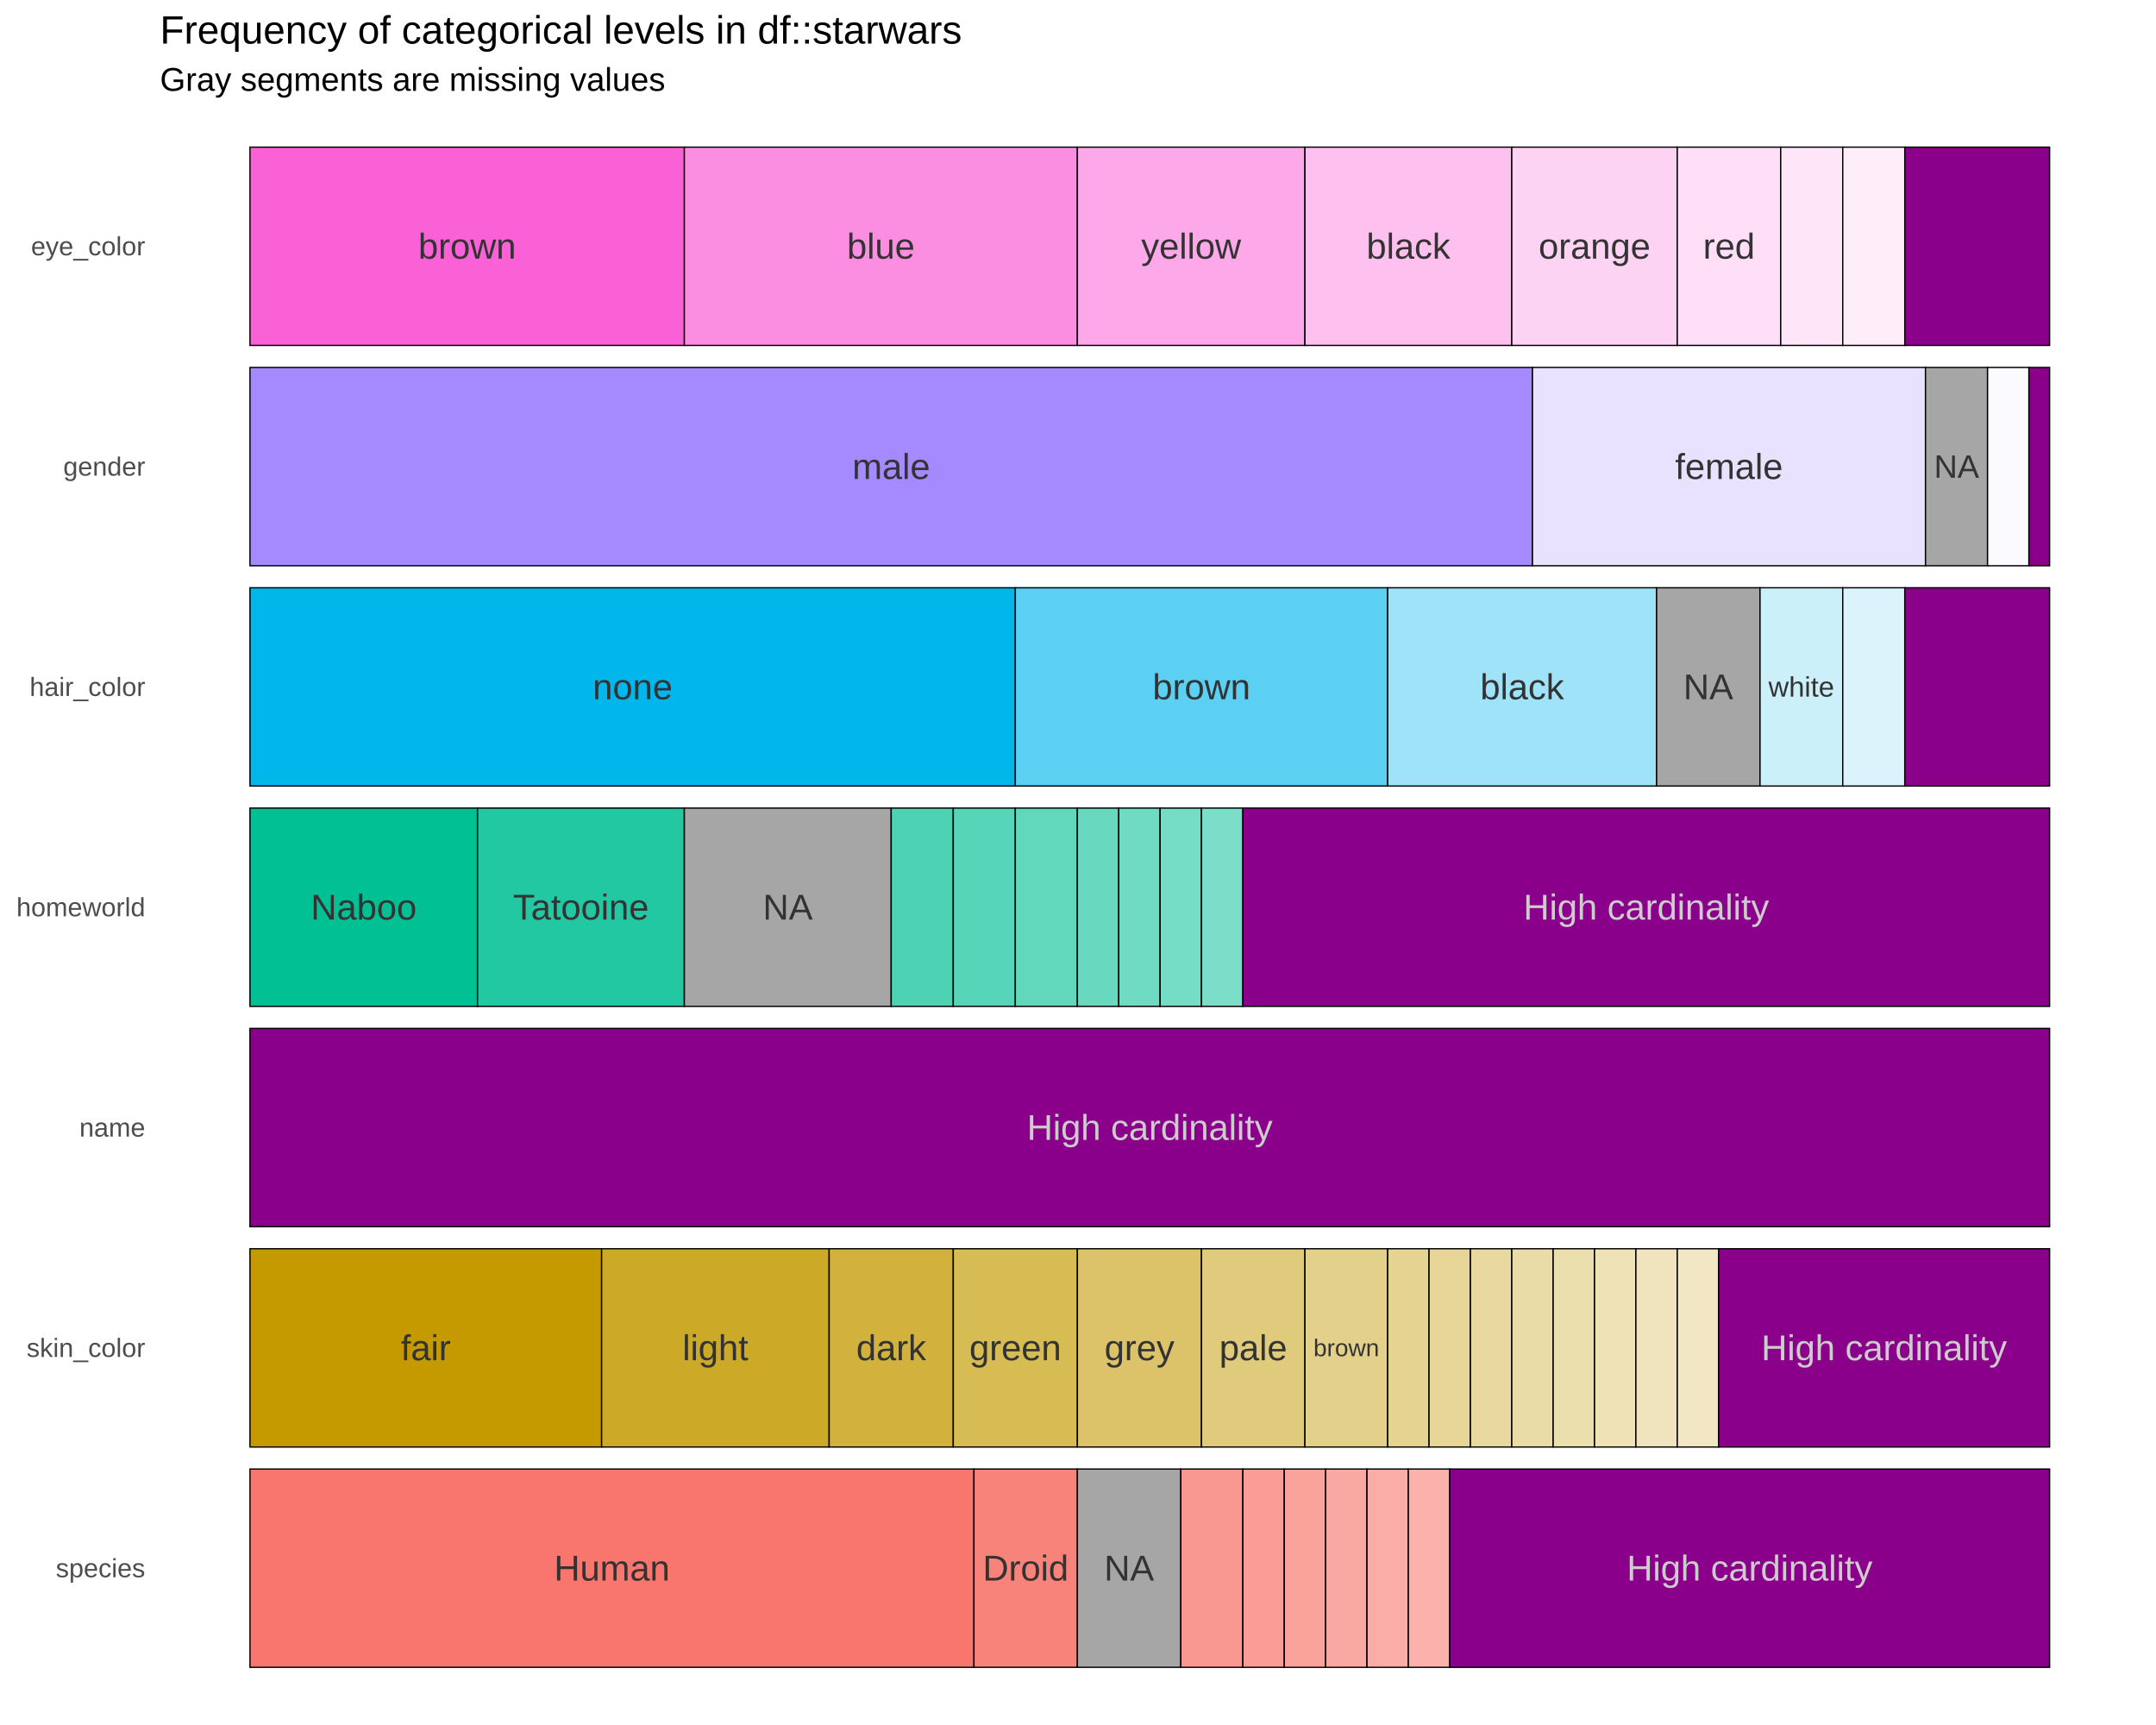
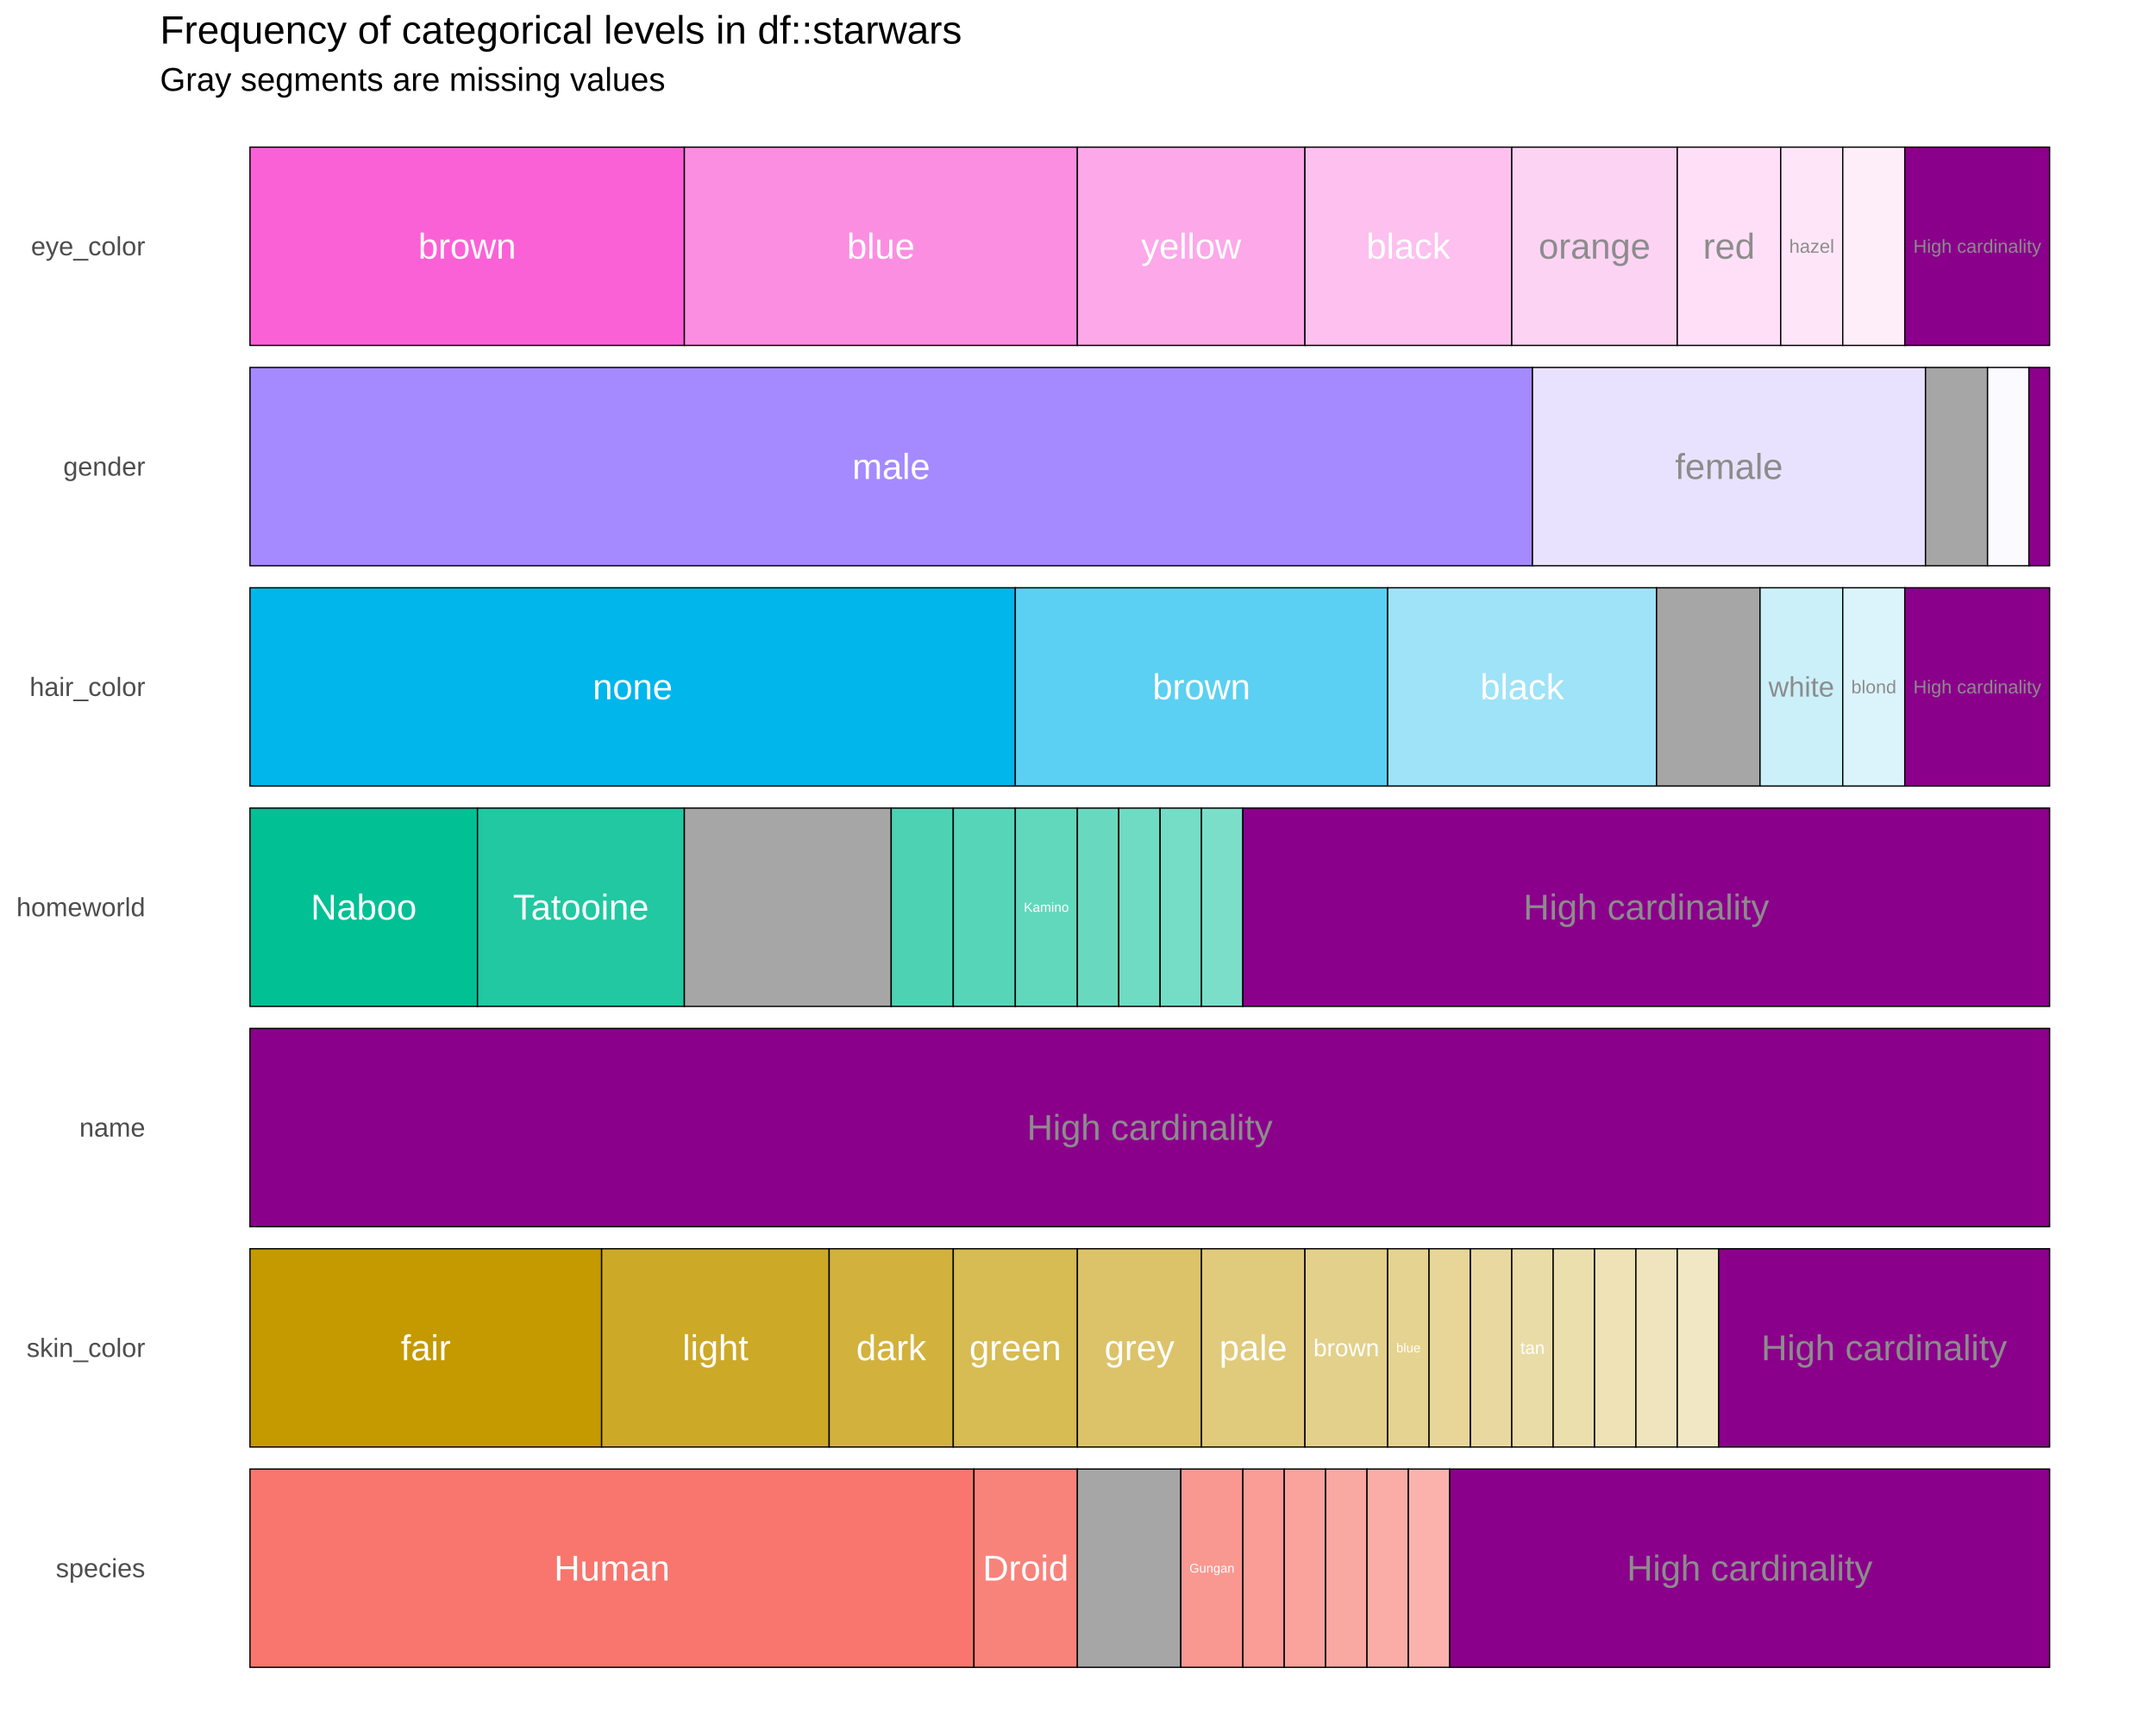
<svg xmlns="http://www.w3.org/2000/svg" viewBox="0 0 720.00 576.00">
  <defs>
    <style type="text/css">
    line, polyline, polygon, path, rect, circle {
      fill: none;
      stroke: #000000;
      stroke-linecap: round;
      stroke-linejoin: round;
      stroke-miterlimit: 10.00;
    }
  </style>
  </defs>
  <rect width="100%" height="100%" style="stroke: none; fill: #FFFFFF;" />
  <rect x="0.00" y="0.00" width="720.00" height="576.00" style="stroke-width: 1.07; stroke: #FFFFFF; fill: #FFFFFF;" />
  <defs>
    <clipPath id="cpNTMuNDN8NzE0LjUyfDU2Ny43OHwzOC4wOQ==">
      <rect x="53.43" y="38.09" width="661.09" height="529.69" />
    </clipPath>
  </defs>
  <polyline points="158.60,567.78 158.60,38.09 " style="stroke-width: 0.53; stroke: #FFFFFF; stroke-linecap: butt;" clip-path="url(#cpNTMuNDN8NzE0LjUyfDU2Ny43OHwzOC4wOQ==)" />
  <polyline points="308.85,567.78 308.85,38.09 " style="stroke-width: 0.53; stroke: #FFFFFF; stroke-linecap: butt;" clip-path="url(#cpNTMuNDN8NzE0LjUyfDU2Ny43OHwzOC4wOQ==)" />
  <polyline points="459.10,567.78 459.10,38.09 " style="stroke-width: 0.53; stroke: #FFFFFF; stroke-linecap: butt;" clip-path="url(#cpNTMuNDN8NzE0LjUyfDU2Ny43OHwzOC4wOQ==)" />
  <polyline points="609.35,567.78 609.35,38.09 " style="stroke-width: 0.53; stroke: #FFFFFF; stroke-linecap: butt;" clip-path="url(#cpNTMuNDN8NzE0LjUyfDU2Ny43OHwzOC4wOQ==)" />
  <rect x="83.48" y="490.53" width="241.78" height="66.21" style="stroke-width: 0.43; stroke-linecap: square; stroke-linejoin: miter; fill: #F8766D;" clip-path="url(#cpNTMuNDN8NzE0LjUyfDU2Ny43OHwzOC4wOQ==)" />
  <rect x="325.26" y="490.53" width="34.54" height="66.21" style="stroke-width: 0.43; stroke-linecap: square; stroke-linejoin: miter; fill: #F8837B;" clip-path="url(#cpNTMuNDN8NzE0LjUyfDU2Ny43OHwzOC4wOQ==)" />
  <rect x="359.80" y="490.53" width="34.54" height="66.21" style="stroke-width: 0.43; stroke-linecap: square; stroke-linejoin: miter; fill: #A6A6A6;" clip-path="url(#cpNTMuNDN8NzE0LjUyfDU2Ny43OHwzOC4wOQ==)" />
  <rect x="394.34" y="490.53" width="20.72" height="66.21" style="stroke-width: 0.43; stroke-linecap: square; stroke-linejoin: miter; fill: #F99891;" clip-path="url(#cpNTMuNDN8NzE0LjUyfDU2Ny43OHwzOC4wOQ==)" />
  <rect x="415.06" y="490.53" width="13.82" height="66.21" style="stroke-width: 0.43; stroke-linecap: square; stroke-linejoin: miter; fill: #FA9D97;" clip-path="url(#cpNTMuNDN8NzE0LjUyfDU2Ny43OHwzOC4wOQ==)" />
  <rect x="428.88" y="490.53" width="13.82" height="66.21" style="stroke-width: 0.43; stroke-linecap: square; stroke-linejoin: miter; fill: #FAA29C;" clip-path="url(#cpNTMuNDN8NzE0LjUyfDU2Ny43OHwzOC4wOQ==)" />
  <rect x="442.69" y="490.53" width="13.82" height="66.21" style="stroke-width: 0.43; stroke-linecap: square; stroke-linejoin: miter; fill: #FAA8A2;" clip-path="url(#cpNTMuNDN8NzE0LjUyfDU2Ny43OHwzOC4wOQ==)" />
  <rect x="456.51" y="490.53" width="13.82" height="66.21" style="stroke-width: 0.43; stroke-linecap: square; stroke-linejoin: miter; fill: #FAADA7;" clip-path="url(#cpNTMuNDN8NzE0LjUyfDU2Ny43OHwzOC4wOQ==)" />
  <rect x="470.32" y="490.53" width="13.82" height="66.21" style="stroke-width: 0.43; stroke-linecap: square; stroke-linejoin: miter; fill: #FBB2AD;" clip-path="url(#cpNTMuNDN8NzE0LjUyfDU2Ny43OHwzOC4wOQ==)" />
  <rect x="484.14" y="490.53" width="200.33" height="66.21" style="stroke-width: 0.43; stroke-linecap: square; stroke-linejoin: miter; fill: #8B008B;" clip-path="url(#cpNTMuNDN8NzE0LjUyfDU2Ny43OHwzOC4wOQ==)" />
  <rect x="83.48" y="416.97" width="117.44" height="66.21" style="stroke-width: 0.43; stroke-linecap: square; stroke-linejoin: miter; fill: #C49A00;" clip-path="url(#cpNTMuNDN8NzE0LjUyfDU2Ny43OHwzOC4wOQ==)" />
  <rect x="200.91" y="416.97" width="75.99" height="66.21" style="stroke-width: 0.43; stroke-linecap: square; stroke-linejoin: miter; fill: #CDA928;" clip-path="url(#cpNTMuNDN8NzE0LjUyfDU2Ny43OHwzOC4wOQ==)" />
  <rect x="276.90" y="416.97" width="41.45" height="66.21" style="stroke-width: 0.43; stroke-linecap: square; stroke-linejoin: miter; fill: #D2B23D;" clip-path="url(#cpNTMuNDN8NzE0LjUyfDU2Ny43OHwzOC4wOQ==)" />
  <rect x="318.35" y="416.97" width="41.45" height="66.21" style="stroke-width: 0.43; stroke-linecap: square; stroke-linejoin: miter; fill: #D7BB53;" clip-path="url(#cpNTMuNDN8NzE0LjUyfDU2Ny43OHwzOC4wOQ==)" />
  <rect x="359.80" y="416.97" width="41.45" height="66.21" style="stroke-width: 0.43; stroke-linecap: square; stroke-linejoin: miter; fill: #DCC369;" clip-path="url(#cpNTMuNDN8NzE0LjUyfDU2Ny43OHwzOC4wOQ==)" />
  <rect x="401.24" y="416.97" width="34.54" height="66.21" style="stroke-width: 0.43; stroke-linecap: square; stroke-linejoin: miter; fill: #E0CA7B;" clip-path="url(#cpNTMuNDN8NzE0LjUyfDU2Ny43OHwzOC4wOQ==)" />
  <rect x="435.78" y="416.97" width="27.63" height="66.21" style="stroke-width: 0.43; stroke-linecap: square; stroke-linejoin: miter; fill: #E3D08A;" clip-path="url(#cpNTMuNDN8NzE0LjUyfDU2Ny43OHwzOC4wOQ==)" />
  <rect x="463.42" y="416.97" width="13.82" height="66.21" style="stroke-width: 0.43; stroke-linecap: square; stroke-linejoin: miter; fill: #E5D391;" clip-path="url(#cpNTMuNDN8NzE0LjUyfDU2Ny43OHwzOC4wOQ==)" />
  <rect x="477.23" y="416.97" width="13.82" height="66.21" style="stroke-width: 0.43; stroke-linecap: square; stroke-linejoin: miter; fill: #E7D698;" clip-path="url(#cpNTMuNDN8NzE0LjUyfDU2Ny43OHwzOC4wOQ==)" />
  <rect x="491.05" y="416.97" width="13.82" height="66.21" style="stroke-width: 0.43; stroke-linecap: square; stroke-linejoin: miter; fill: #E9D9A0;" clip-path="url(#cpNTMuNDN8NzE0LjUyfDU2Ny43OHwzOC4wOQ==)" />
  <rect x="504.86" y="416.97" width="13.82" height="66.21" style="stroke-width: 0.43; stroke-linecap: square; stroke-linejoin: miter; fill: #EADCA7;" clip-path="url(#cpNTMuNDN8NzE0LjUyfDU2Ny43OHwzOC4wOQ==)" />
  <rect x="518.68" y="416.97" width="13.82" height="66.21" style="stroke-width: 0.43; stroke-linecap: square; stroke-linejoin: miter; fill: #ECDFAE;" clip-path="url(#cpNTMuNDN8NzE0LjUyfDU2Ny43OHwzOC4wOQ==)" />
  <rect x="532.50" y="416.97" width="13.82" height="66.21" style="stroke-width: 0.43; stroke-linecap: square; stroke-linejoin: miter; fill: #EEE2B6;" clip-path="url(#cpNTMuNDN8NzE0LjUyfDU2Ny43OHwzOC4wOQ==)" />
  <rect x="546.31" y="416.97" width="13.82" height="66.21" style="stroke-width: 0.43; stroke-linecap: square; stroke-linejoin: miter; fill: #EFE4BD;" clip-path="url(#cpNTMuNDN8NzE0LjUyfDU2Ny43OHwzOC4wOQ==)" />
  <rect x="560.13" y="416.97" width="13.82" height="66.21" style="stroke-width: 0.43; stroke-linecap: square; stroke-linejoin: miter; fill: #F1E7C4;" clip-path="url(#cpNTMuNDN8NzE0LjUyfDU2Ny43OHwzOC4wOQ==)" />
  <rect x="573.94" y="416.97" width="110.53" height="66.21" style="stroke-width: 0.43; stroke-linecap: square; stroke-linejoin: miter; fill: #8B008B;" clip-path="url(#cpNTMuNDN8NzE0LjUyfDU2Ny43OHwzOC4wOQ==)" />
  <rect x="83.48" y="343.40" width="600.99" height="66.21" style="stroke-width: 0.43; stroke-linecap: square; stroke-linejoin: miter; fill: #8B008B;" clip-path="url(#cpNTMuNDN8NzE0LjUyfDU2Ny43OHwzOC4wOQ==)" />
  <rect x="83.48" y="269.83" width="75.99" height="66.21" style="stroke-width: 0.43; stroke-linecap: square; stroke-linejoin: miter; fill: #00C094;" clip-path="url(#cpNTMuNDN8NzE0LjUyfDU2Ny43OHwzOC4wOQ==)" />
  <rect x="159.46" y="269.83" width="69.08" height="66.21" style="stroke-width: 0.43; stroke-linecap: square; stroke-linejoin: miter; fill: #21C8A2;" clip-path="url(#cpNTMuNDN8NzE0LjUyfDU2Ny43OHwzOC4wOQ==)" />
  <rect x="228.54" y="269.83" width="69.08" height="66.21" style="stroke-width: 0.43; stroke-linecap: square; stroke-linejoin: miter; fill: #A6A6A6;" clip-path="url(#cpNTMuNDN8NzE0LjUyfDU2Ny43OHwzOC4wOQ==)" />
  <rect x="297.62" y="269.83" width="20.72" height="66.21" style="stroke-width: 0.43; stroke-linecap: square; stroke-linejoin: miter; fill: #4DD3B4;" clip-path="url(#cpNTMuNDN8NzE0LjUyfDU2Ny43OHwzOC4wOQ==)" />
  <rect x="318.35" y="269.83" width="20.72" height="66.21" style="stroke-width: 0.43; stroke-linecap: square; stroke-linejoin: miter; fill: #57D5B8;" clip-path="url(#cpNTMuNDN8NzE0LjUyfDU2Ny43OHwzOC4wOQ==)" />
  <rect x="339.07" y="269.83" width="20.72" height="66.21" style="stroke-width: 0.43; stroke-linecap: square; stroke-linejoin: miter; fill: #61D8BC;" clip-path="url(#cpNTMuNDN8NzE0LjUyfDU2Ny43OHwzOC4wOQ==)" />
  <rect x="359.80" y="269.83" width="13.82" height="66.21" style="stroke-width: 0.43; stroke-linecap: square; stroke-linejoin: miter; fill: #68D9BF;" clip-path="url(#cpNTMuNDN8NzE0LjUyfDU2Ny43OHwzOC4wOQ==)" />
  <rect x="373.61" y="269.83" width="13.82" height="66.21" style="stroke-width: 0.43; stroke-linecap: square; stroke-linejoin: miter; fill: #6EDBC2;" clip-path="url(#cpNTMuNDN8NzE0LjUyfDU2Ny43OHwzOC4wOQ==)" />
  <rect x="387.43" y="269.83" width="13.82" height="66.21" style="stroke-width: 0.43; stroke-linecap: square; stroke-linejoin: miter; fill: #75DCC5;" clip-path="url(#cpNTMuNDN8NzE0LjUyfDU2Ny43OHwzOC4wOQ==)" />
  <rect x="401.24" y="269.83" width="13.82" height="66.21" style="stroke-width: 0.43; stroke-linecap: square; stroke-linejoin: miter; fill: #7BDEC8;" clip-path="url(#cpNTMuNDN8NzE0LjUyfDU2Ny43OHwzOC4wOQ==)" />
  <rect x="415.06" y="269.83" width="269.41" height="66.21" style="stroke-width: 0.43; stroke-linecap: square; stroke-linejoin: miter; fill: #8B008B;" clip-path="url(#cpNTMuNDN8NzE0LjUyfDU2Ny43OHwzOC4wOQ==)" />
  <rect x="83.48" y="196.26" width="255.60" height="66.21" style="stroke-width: 0.43; stroke-linecap: square; stroke-linejoin: miter; fill: #00B6EB;" clip-path="url(#cpNTMuNDN8NzE0LjUyfDU2Ny43OHwzOC4wOQ==)" />
  <rect x="339.07" y="196.26" width="124.34" height="66.21" style="stroke-width: 0.43; stroke-linecap: square; stroke-linejoin: miter; fill: #5BD0F2;" clip-path="url(#cpNTMuNDN8NzE0LjUyfDU2Ny43OHwzOC4wOQ==)" />
  <rect x="463.42" y="196.26" width="89.80" height="66.21" style="stroke-width: 0.43; stroke-linecap: square; stroke-linejoin: miter; fill: #9EE3F7;" clip-path="url(#cpNTMuNDN8NzE0LjUyfDU2Ny43OHwzOC4wOQ==)" />
  <rect x="553.22" y="196.26" width="34.54" height="66.21" style="stroke-width: 0.43; stroke-linecap: square; stroke-linejoin: miter; fill: #A6A6A6;" clip-path="url(#cpNTMuNDN8NzE0LjUyfDU2Ny43OHwzOC4wOQ==)" />
  <rect x="587.76" y="196.26" width="27.63" height="66.21" style="stroke-width: 0.43; stroke-linecap: square; stroke-linejoin: miter; fill: #CBF0FA;" clip-path="url(#cpNTMuNDN8NzE0LjUyfDU2Ny43OHwzOC4wOQ==)" />
  <rect x="615.39" y="196.26" width="20.72" height="66.21" style="stroke-width: 0.43; stroke-linecap: square; stroke-linejoin: miter; fill: #DBF4FC;" clip-path="url(#cpNTMuNDN8NzE0LjUyfDU2Ny43OHwzOC4wOQ==)" />
  <rect x="636.11" y="196.26" width="48.36" height="66.21" style="stroke-width: 0.43; stroke-linecap: square; stroke-linejoin: miter; fill: #8B008B;" clip-path="url(#cpNTMuNDN8NzE0LjUyfDU2Ny43OHwzOC4wOQ==)" />
  <rect x="83.48" y="122.70" width="428.29" height="66.21" style="stroke-width: 0.43; stroke-linecap: square; stroke-linejoin: miter; fill: #A58AFF;" clip-path="url(#cpNTMuNDN8NzE0LjUyfDU2Ny43OHwzOC4wOQ==)" />
  <rect x="511.77" y="122.70" width="131.25" height="66.21" style="stroke-width: 0.43; stroke-linecap: square; stroke-linejoin: miter; fill: #E9E2FF;" clip-path="url(#cpNTMuNDN8NzE0LjUyfDU2Ny43OHwzOC4wOQ==)" />
  <rect x="643.02" y="122.70" width="20.72" height="66.21" style="stroke-width: 0.43; stroke-linecap: square; stroke-linejoin: miter; fill: #A6A6A6;" clip-path="url(#cpNTMuNDN8NzE0LjUyfDU2Ny43OHwzOC4wOQ==)" />
  <rect x="663.75" y="122.70" width="13.82" height="66.21" style="stroke-width: 0.43; stroke-linecap: square; stroke-linejoin: miter; fill: #FBFAFF;" clip-path="url(#cpNTMuNDN8NzE0LjUyfDU2Ny43OHwzOC4wOQ==)" />
  <rect x="677.56" y="122.70" width="6.91" height="66.21" style="stroke-width: 0.43; stroke-linecap: square; stroke-linejoin: miter; fill: #8B008B;" clip-path="url(#cpNTMuNDN8NzE0LjUyfDU2Ny43OHwzOC4wOQ==)" />
  <rect x="83.48" y="49.13" width="145.07" height="66.21" style="stroke-width: 0.43; stroke-linecap: square; stroke-linejoin: miter; fill: #FB61D7;" clip-path="url(#cpNTMuNDN8NzE0LjUyfDU2Ny43OHwzOC4wOQ==)" />
  <rect x="228.54" y="49.13" width="131.25" height="66.21" style="stroke-width: 0.43; stroke-linecap: square; stroke-linejoin: miter; fill: #FC8EE2;" clip-path="url(#cpNTMuNDN8NzE0LjUyfDU2Ny43OHwzOC4wOQ==)" />
  <rect x="359.80" y="49.13" width="75.99" height="66.21" style="stroke-width: 0.43; stroke-linecap: square; stroke-linejoin: miter; fill: #FCA8E9;" clip-path="url(#cpNTMuNDN8NzE0LjUyfDU2Ny43OHwzOC4wOQ==)" />
  <rect x="435.78" y="49.13" width="69.08" height="66.21" style="stroke-width: 0.43; stroke-linecap: square; stroke-linejoin: miter; fill: #FDC0EF;" clip-path="url(#cpNTMuNDN8NzE0LjUyfDU2Ny43OHwzOC4wOQ==)" />
  <rect x="504.86" y="49.13" width="55.26" height="66.21" style="stroke-width: 0.43; stroke-linecap: square; stroke-linejoin: miter; fill: #FDD3F4;" clip-path="url(#cpNTMuNDN8NzE0LjUyfDU2Ny43OHwzOC4wOQ==)" />
  <rect x="560.13" y="49.13" width="34.54" height="66.21" style="stroke-width: 0.43; stroke-linecap: square; stroke-linejoin: miter; fill: #FEDFF7;" clip-path="url(#cpNTMuNDN8NzE0LjUyfDU2Ny43OHwzOC4wOQ==)" />
  <rect x="594.67" y="49.13" width="20.72" height="66.21" style="stroke-width: 0.43; stroke-linecap: square; stroke-linejoin: miter; fill: #FEE6F8;" clip-path="url(#cpNTMuNDN8NzE0LjUyfDU2Ny43OHwzOC4wOQ==)" />
  <rect x="615.39" y="49.13" width="20.72" height="66.21" style="stroke-width: 0.43; stroke-linecap: square; stroke-linejoin: miter; fill: #FEEEFA;" clip-path="url(#cpNTMuNDN8NzE0LjUyfDU2Ny43OHwzOC4wOQ==)" />
  <rect x="636.11" y="49.13" width="48.36" height="66.21" style="stroke-width: 0.43; stroke-linecap: square; stroke-linejoin: miter; fill: #8B008B;" clip-path="url(#cpNTMuNDN8NzE0LjUyfDU2Ny43OHwzOC4wOQ==)" />
  <g clip-path="url(#cpNTMuNDN8NzE0LjUyfDU2Ny43OHwzOC4wOQ==)">
-     <text x="185.02" y="527.77" style="font-size: 12.00px; fill: #333333; font-family: Liberation Sans;" textLength="38.69px" lengthAdjust="spacingAndGlyphs">Human</text>
-   </g>
-   <g clip-path="url(#cpNTMuNDN8NzE0LjUyfDU2Ny43OHwzOC4wOQ==)">
-     <text x="328.18" y="527.77" style="font-size: 12.00px; fill: #333333; font-family: Liberation Sans;" textLength="28.69px" lengthAdjust="spacingAndGlyphs">Droid</text>
-   </g>
-   <g clip-path="url(#cpNTMuNDN8NzE0LjUyfDU2Ny43OHwzOC4wOQ==)">
-     <text x="368.73" y="527.77" style="font-size: 12.00px; fill: #333333; font-family: Liberation Sans;" textLength="16.67px" lengthAdjust="spacingAndGlyphs">NA</text>
-   </g>
-   <g clip-path="url(#cpNTMuNDN8NzE0LjUyfDU2Ny43OHwzOC4wOQ==)">
-     <text x="543.28" y="527.77" style="font-size: 12.00px; fill: #CCCCCC; font-family: Liberation Sans;" textLength="82.05px" lengthAdjust="spacingAndGlyphs">High cardinality</text>
-   </g>
-   <g clip-path="url(#cpNTMuNDN8NzE0LjUyfDU2Ny43OHwzOC4wOQ==)">
-     <text x="133.86" y="454.20" style="font-size: 12.00px; fill: #333333; font-family: Liberation Sans;" textLength="16.67px" lengthAdjust="spacingAndGlyphs">fair</text>
-   </g>
-   <g clip-path="url(#cpNTMuNDN8NzE0LjUyfDU2Ny43OHwzOC4wOQ==)">
-     <text x="227.90" y="454.20" style="font-size: 12.00px; fill: #333333; font-family: Liberation Sans;" textLength="22.02px" lengthAdjust="spacingAndGlyphs">light</text>
-   </g>
-   <g clip-path="url(#cpNTMuNDN8NzE0LjUyfDU2Ny43OHwzOC4wOQ==)">
-     <text x="285.95" y="454.20" style="font-size: 12.00px; fill: #333333; font-family: Liberation Sans;" textLength="23.34px" lengthAdjust="spacingAndGlyphs">dark</text>
-   </g>
-   <g clip-path="url(#cpNTMuNDN8NzE0LjUyfDU2Ny43OHwzOC4wOQ==)">
-     <text x="323.73" y="454.20" style="font-size: 12.00px; fill: #333333; font-family: Liberation Sans;" textLength="30.69px" lengthAdjust="spacingAndGlyphs">green</text>
-   </g>
-   <g clip-path="url(#cpNTMuNDN8NzE0LjUyfDU2Ny43OHwzOC4wOQ==)">
-     <text x="368.85" y="454.20" style="font-size: 12.00px; fill: #333333; font-family: Liberation Sans;" textLength="23.34px" lengthAdjust="spacingAndGlyphs">grey</text>
-   </g>
-   <g clip-path="url(#cpNTMuNDN8NzE0LjUyfDU2Ny43OHwzOC4wOQ==)">
-     <text x="407.17" y="454.20" style="font-size: 12.00px; fill: #333333; font-family: Liberation Sans;" textLength="22.69px" lengthAdjust="spacingAndGlyphs">pale</text>
-   </g>
-   <g clip-path="url(#cpNTMuNDN8NzE0LjUyfDU2Ny43OHwzOC4wOQ==)">
-     <text x="438.62" y="452.85" style="font-size: 8.07px; fill: #333333; font-family: Liberation Sans;" textLength="21.97px" lengthAdjust="spacingAndGlyphs">brown</text>
-   </g>
-   <g clip-path="url(#cpNTMuNDN8NzE0LjUyfDU2Ny43OHwzOC4wOQ==)">
-     <text x="588.18" y="454.20" style="font-size: 12.00px; fill: #CCCCCC; font-family: Liberation Sans;" textLength="82.05px" lengthAdjust="spacingAndGlyphs">High cardinality</text>
-   </g>
-   <g clip-path="url(#cpNTMuNDN8NzE0LjUyfDU2Ny43OHwzOC4wOQ==)">
-     <text x="342.95" y="380.63" style="font-size: 12.00px; fill: #CCCCCC; font-family: Liberation Sans;" textLength="82.05px" lengthAdjust="spacingAndGlyphs">High cardinality</text>
-   </g>
-   <g clip-path="url(#cpNTMuNDN8NzE0LjUyfDU2Ny43OHwzOC4wOQ==)">
-     <text x="103.79" y="307.06" style="font-size: 12.00px; fill: #333333; font-family: Liberation Sans;" textLength="35.36px" lengthAdjust="spacingAndGlyphs">Naboo</text>
-   </g>
-   <g clip-path="url(#cpNTMuNDN8NzE0LjUyfDU2Ny43OHwzOC4wOQ==)">
-     <text x="171.32" y="307.06" style="font-size: 12.00px; fill: #333333; font-family: Liberation Sans;" textLength="45.36px" lengthAdjust="spacingAndGlyphs">Tatooine</text>
-   </g>
-   <g clip-path="url(#cpNTMuNDN8NzE0LjUyfDU2Ny43OHwzOC4wOQ==)">
-     <text x="254.75" y="307.06" style="font-size: 12.00px; fill: #333333; font-family: Liberation Sans;" textLength="16.67px" lengthAdjust="spacingAndGlyphs">NA</text>
-   </g>
-   <g clip-path="url(#cpNTMuNDN8NzE0LjUyfDU2Ny43OHwzOC4wOQ==)">
-     <text x="508.74" y="307.06" style="font-size: 12.00px; fill: #CCCCCC; font-family: Liberation Sans;" textLength="82.05px" lengthAdjust="spacingAndGlyphs">High cardinality</text>
-   </g>
-   <g clip-path="url(#cpNTMuNDN8NzE0LjUyfDU2Ny43OHwzOC4wOQ==)">
-     <text x="197.93" y="233.50" style="font-size: 12.00px; fill: #333333; font-family: Liberation Sans;" textLength="26.69px" lengthAdjust="spacingAndGlyphs">none</text>
-   </g>
-   <g clip-path="url(#cpNTMuNDN8NzE0LjUyfDU2Ny43OHwzOC4wOQ==)">
-     <text x="384.90" y="233.50" style="font-size: 12.00px; fill: #333333; font-family: Liberation Sans;" textLength="32.69px" lengthAdjust="spacingAndGlyphs">brown</text>
-   </g>
-   <g clip-path="url(#cpNTMuNDN8NzE0LjUyfDU2Ny43OHwzOC4wOQ==)">
-     <text x="494.31" y="233.50" style="font-size: 12.00px; fill: #333333; font-family: Liberation Sans;" textLength="28.02px" lengthAdjust="spacingAndGlyphs">black</text>
-   </g>
-   <g clip-path="url(#cpNTMuNDN8NzE0LjUyfDU2Ny43OHwzOC4wOQ==)">
-     <text x="562.15" y="233.50" style="font-size: 12.00px; fill: #333333; font-family: Liberation Sans;" textLength="16.67px" lengthAdjust="spacingAndGlyphs">NA</text>
-   </g>
-   <g clip-path="url(#cpNTMuNDN8NzE0LjUyfDU2Ny43OHwzOC4wOQ==)">
-     <text x="590.59" y="232.60" style="font-size: 9.41px; fill: #333333; font-family: Liberation Sans;" textLength="21.97px" lengthAdjust="spacingAndGlyphs">white</text>
-   </g>
-   <g clip-path="url(#cpNTMuNDN8NzE0LjUyfDU2Ny43OHwzOC4wOQ==)">
-     <text x="284.62" y="159.93" style="font-size: 12.00px; fill: #333333; font-family: Liberation Sans;" textLength="26.02px" lengthAdjust="spacingAndGlyphs">male</text>
-   </g>
-   <g clip-path="url(#cpNTMuNDN8NzE0LjUyfDU2Ny43OHwzOC4wOQ==)">
-     <text x="559.39" y="159.93" style="font-size: 12.00px; fill: #333333; font-family: Liberation Sans;" textLength="36.02px" lengthAdjust="spacingAndGlyphs">female</text>
-   </g>
-   <g clip-path="url(#cpNTMuNDN8NzE0LjUyfDU2Ny43OHwzOC4wOQ==)">
-     <text x="645.87" y="159.53" style="font-size: 10.84px; fill: #333333; font-family: Liberation Sans;" textLength="15.03px" lengthAdjust="spacingAndGlyphs">NA</text>
-   </g>
-   <g clip-path="url(#cpNTMuNDN8NzE0LjUyfDU2Ny43OHwzOC4wOQ==)">
-     <text x="139.67" y="86.36" style="font-size: 12.00px; fill: #333333; font-family: Liberation Sans;" textLength="32.69px" lengthAdjust="spacingAndGlyphs">brown</text>
-   </g>
-   <g clip-path="url(#cpNTMuNDN8NzE0LjUyfDU2Ny43OHwzOC4wOQ==)">
-     <text x="282.83" y="86.36" style="font-size: 12.00px; fill: #333333; font-family: Liberation Sans;" textLength="22.69px" lengthAdjust="spacingAndGlyphs">blue</text>
-   </g>
-   <g clip-path="url(#cpNTMuNDN8NzE0LjUyfDU2Ny43OHwzOC4wOQ==)">
-     <text x="381.11" y="86.36" style="font-size: 12.00px; fill: #333333; font-family: Liberation Sans;" textLength="33.36px" lengthAdjust="spacingAndGlyphs">yellow</text>
-   </g>
-   <g clip-path="url(#cpNTMuNDN8NzE0LjUyfDU2Ny43OHwzOC4wOQ==)">
-     <text x="456.32" y="86.36" style="font-size: 12.00px; fill: #333333; font-family: Liberation Sans;" textLength="28.02px" lengthAdjust="spacingAndGlyphs">black</text>
-   </g>
-   <g clip-path="url(#cpNTMuNDN8NzE0LjUyfDU2Ny43OHwzOC4wOQ==)">
-     <text x="513.82" y="86.36" style="font-size: 12.00px; fill: #333333; font-family: Liberation Sans;" textLength="37.36px" lengthAdjust="spacingAndGlyphs">orange</text>
-   </g>
-   <g clip-path="url(#cpNTMuNDN8NzE0LjUyfDU2Ny43OHwzOC4wOQ==)">
-     <text x="568.73" y="86.36" style="font-size: 12.00px; fill: #333333; font-family: Liberation Sans;" textLength="17.34px" lengthAdjust="spacingAndGlyphs">red</text>
+     <text x="185.02" y="527.77" style="font-size: 12.00px; fill: #FFFFFF; font-family: Liberation Sans;" textLength="38.69px" lengthAdjust="spacingAndGlyphs">Human</text>
+   </g>
+   <g clip-path="url(#cpNTMuNDN8NzE0LjUyfDU2Ny43OHwzOC4wOQ==)">
+     <text x="328.18" y="527.77" style="font-size: 12.00px; fill: #FFFFFF; font-family: Liberation Sans;" textLength="28.69px" lengthAdjust="spacingAndGlyphs">Droid</text>
+   </g>
+   <g clip-path="url(#cpNTMuNDN8NzE0LjUyfDU2Ny43OHwzOC4wOQ==)">
+     <text x="397.20" y="525.09" style="font-size: 4.23px; fill: #FFFFFF; font-family: Liberation Sans;" textLength="15.00px" lengthAdjust="spacingAndGlyphs">Gungan</text>
+   </g>
+   <g clip-path="url(#cpNTMuNDN8NzE0LjUyfDU2Ny43OHwzOC4wOQ==)">
+     <text x="543.28" y="527.77" style="font-size: 12.00px; fill: #8C8C8C; font-family: Liberation Sans;" textLength="82.05px" lengthAdjust="spacingAndGlyphs">High cardinality</text>
+   </g>
+   <g clip-path="url(#cpNTMuNDN8NzE0LjUyfDU2Ny43OHwzOC4wOQ==)">
+     <text x="133.86" y="454.20" style="font-size: 12.00px; fill: #FFFFFF; font-family: Liberation Sans;" textLength="16.67px" lengthAdjust="spacingAndGlyphs">fair</text>
+   </g>
+   <g clip-path="url(#cpNTMuNDN8NzE0LjUyfDU2Ny43OHwzOC4wOQ==)">
+     <text x="227.90" y="454.20" style="font-size: 12.00px; fill: #FFFFFF; font-family: Liberation Sans;" textLength="22.02px" lengthAdjust="spacingAndGlyphs">light</text>
+   </g>
+   <g clip-path="url(#cpNTMuNDN8NzE0LjUyfDU2Ny43OHwzOC4wOQ==)">
+     <text x="285.95" y="454.20" style="font-size: 12.00px; fill: #FFFFFF; font-family: Liberation Sans;" textLength="23.34px" lengthAdjust="spacingAndGlyphs">dark</text>
+   </g>
+   <g clip-path="url(#cpNTMuNDN8NzE0LjUyfDU2Ny43OHwzOC4wOQ==)">
+     <text x="323.73" y="454.20" style="font-size: 12.00px; fill: #FFFFFF; font-family: Liberation Sans;" textLength="30.69px" lengthAdjust="spacingAndGlyphs">green</text>
+   </g>
+   <g clip-path="url(#cpNTMuNDN8NzE0LjUyfDU2Ny43OHwzOC4wOQ==)">
+     <text x="368.85" y="454.20" style="font-size: 12.00px; fill: #FFFFFF; font-family: Liberation Sans;" textLength="23.34px" lengthAdjust="spacingAndGlyphs">grey</text>
+   </g>
+   <g clip-path="url(#cpNTMuNDN8NzE0LjUyfDU2Ny43OHwzOC4wOQ==)">
+     <text x="407.17" y="454.20" style="font-size: 12.00px; fill: #FFFFFF; font-family: Liberation Sans;" textLength="22.69px" lengthAdjust="spacingAndGlyphs">pale</text>
+   </g>
+   <g clip-path="url(#cpNTMuNDN8NzE0LjUyfDU2Ny43OHwzOC4wOQ==)">
+     <text x="438.62" y="452.85" style="font-size: 8.07px; fill: #FFFFFF; font-family: Liberation Sans;" textLength="21.97px" lengthAdjust="spacingAndGlyphs">brown</text>
+   </g>
+   <g clip-path="url(#cpNTMuNDN8NzE0LjUyfDU2Ny43OHwzOC4wOQ==)">
+     <text x="466.26" y="451.55" style="font-size: 4.31px; fill: #FFFFFF; font-family: Liberation Sans;" textLength="8.12px" lengthAdjust="spacingAndGlyphs">blue</text>
+   </g>
+   <g clip-path="url(#cpNTMuNDN8NzE0LjUyfDU2Ny43OHwzOC4wOQ==)">
+     <text x="507.71" y="452.08" style="font-size: 5.86px; fill: #FFFFFF; font-family: Liberation Sans;" textLength="8.12px" lengthAdjust="spacingAndGlyphs">tan</text>
+   </g>
+   <g clip-path="url(#cpNTMuNDN8NzE0LjUyfDU2Ny43OHwzOC4wOQ==)">
+     <text x="588.18" y="454.20" style="font-size: 12.00px; fill: #8C8C8C; font-family: Liberation Sans;" textLength="82.05px" lengthAdjust="spacingAndGlyphs">High cardinality</text>
+   </g>
+   <g clip-path="url(#cpNTMuNDN8NzE0LjUyfDU2Ny43OHwzOC4wOQ==)">
+     <text x="342.95" y="380.63" style="font-size: 12.00px; fill: #8C8C8C; font-family: Liberation Sans;" textLength="82.05px" lengthAdjust="spacingAndGlyphs">High cardinality</text>
+   </g>
+   <g clip-path="url(#cpNTMuNDN8NzE0LjUyfDU2Ny43OHwzOC4wOQ==)">
+     <text x="103.79" y="307.06" style="font-size: 12.00px; fill: #FFFFFF; font-family: Liberation Sans;" textLength="35.36px" lengthAdjust="spacingAndGlyphs">Naboo</text>
+   </g>
+   <g clip-path="url(#cpNTMuNDN8NzE0LjUyfDU2Ny43OHwzOC4wOQ==)">
+     <text x="171.32" y="307.06" style="font-size: 12.00px; fill: #FFFFFF; font-family: Liberation Sans;" textLength="45.36px" lengthAdjust="spacingAndGlyphs">Tatooine</text>
+   </g>
+   <g clip-path="url(#cpNTMuNDN8NzE0LjUyfDU2Ny43OHwzOC4wOQ==)">
+     <text x="341.91" y="304.46" style="font-size: 4.44px; fill: #FFFFFF; font-family: Liberation Sans;" textLength="15.05px" lengthAdjust="spacingAndGlyphs">Kamino</text>
+   </g>
+   <g clip-path="url(#cpNTMuNDN8NzE0LjUyfDU2Ny43OHwzOC4wOQ==)">
+     <text x="508.74" y="307.06" style="font-size: 12.00px; fill: #8C8C8C; font-family: Liberation Sans;" textLength="82.05px" lengthAdjust="spacingAndGlyphs">High cardinality</text>
+   </g>
+   <g clip-path="url(#cpNTMuNDN8NzE0LjUyfDU2Ny43OHwzOC4wOQ==)">
+     <text x="197.93" y="233.50" style="font-size: 12.00px; fill: #FFFFFF; font-family: Liberation Sans;" textLength="26.69px" lengthAdjust="spacingAndGlyphs">none</text>
+   </g>
+   <g clip-path="url(#cpNTMuNDN8NzE0LjUyfDU2Ny43OHwzOC4wOQ==)">
+     <text x="384.90" y="233.50" style="font-size: 12.00px; fill: #FFFFFF; font-family: Liberation Sans;" textLength="32.69px" lengthAdjust="spacingAndGlyphs">brown</text>
+   </g>
+   <g clip-path="url(#cpNTMuNDN8NzE0LjUyfDU2Ny43OHwzOC4wOQ==)">
+     <text x="494.31" y="233.50" style="font-size: 12.00px; fill: #FFFFFF; font-family: Liberation Sans;" textLength="28.02px" lengthAdjust="spacingAndGlyphs">black</text>
+   </g>
+   <g clip-path="url(#cpNTMuNDN8NzE0LjUyfDU2Ny43OHwzOC4wOQ==)">
+     <text x="590.59" y="232.60" style="font-size: 9.41px; fill: #8C8C8C; font-family: Liberation Sans;" textLength="21.97px" lengthAdjust="spacingAndGlyphs">white</text>
+   </g>
+   <g clip-path="url(#cpNTMuNDN8NzE0LjUyfDU2Ny43OHwzOC4wOQ==)">
+     <text x="618.22" y="231.49" style="font-size: 6.16px; fill: #8C8C8C; font-family: Liberation Sans;" textLength="15.06px" lengthAdjust="spacingAndGlyphs">blond</text>
+   </g>
+   <g clip-path="url(#cpNTMuNDN8NzE0LjUyfDU2Ny43OHwzOC4wOQ==)">
+     <text x="638.96" y="231.52" style="font-size: 6.25px; fill: #8C8C8C; font-family: Liberation Sans;" textLength="42.67px" lengthAdjust="spacingAndGlyphs">High cardinality</text>
+   </g>
+   <g clip-path="url(#cpNTMuNDN8NzE0LjUyfDU2Ny43OHwzOC4wOQ==)">
+     <text x="284.62" y="159.93" style="font-size: 12.00px; fill: #FFFFFF; font-family: Liberation Sans;" textLength="26.02px" lengthAdjust="spacingAndGlyphs">male</text>
+   </g>
+   <g clip-path="url(#cpNTMuNDN8NzE0LjUyfDU2Ny43OHwzOC4wOQ==)">
+     <text x="559.39" y="159.93" style="font-size: 12.00px; fill: #8C8C8C; font-family: Liberation Sans;" textLength="36.02px" lengthAdjust="spacingAndGlyphs">female</text>
+   </g>
+   <g clip-path="url(#cpNTMuNDN8NzE0LjUyfDU2Ny43OHwzOC4wOQ==)">
+     <text x="139.67" y="86.36" style="font-size: 12.00px; fill: #FFFFFF; font-family: Liberation Sans;" textLength="32.69px" lengthAdjust="spacingAndGlyphs">brown</text>
+   </g>
+   <g clip-path="url(#cpNTMuNDN8NzE0LjUyfDU2Ny43OHwzOC4wOQ==)">
+     <text x="282.83" y="86.36" style="font-size: 12.00px; fill: #FFFFFF; font-family: Liberation Sans;" textLength="22.69px" lengthAdjust="spacingAndGlyphs">blue</text>
+   </g>
+   <g clip-path="url(#cpNTMuNDN8NzE0LjUyfDU2Ny43OHwzOC4wOQ==)">
+     <text x="381.11" y="86.36" style="font-size: 12.00px; fill: #FFFFFF; font-family: Liberation Sans;" textLength="33.36px" lengthAdjust="spacingAndGlyphs">yellow</text>
+   </g>
+   <g clip-path="url(#cpNTMuNDN8NzE0LjUyfDU2Ny43OHwzOC4wOQ==)">
+     <text x="456.32" y="86.36" style="font-size: 12.00px; fill: #FFFFFF; font-family: Liberation Sans;" textLength="28.02px" lengthAdjust="spacingAndGlyphs">black</text>
+   </g>
+   <g clip-path="url(#cpNTMuNDN8NzE0LjUyfDU2Ny43OHwzOC4wOQ==)">
+     <text x="513.82" y="86.36" style="font-size: 12.00px; fill: #8C8C8C; font-family: Liberation Sans;" textLength="37.36px" lengthAdjust="spacingAndGlyphs">orange</text>
+   </g>
+   <g clip-path="url(#cpNTMuNDN8NzE0LjUyfDU2Ny43OHwzOC4wOQ==)">
+     <text x="568.73" y="86.36" style="font-size: 12.00px; fill: #8C8C8C; font-family: Liberation Sans;" textLength="17.34px" lengthAdjust="spacingAndGlyphs">red</text>
+   </g>
+   <g clip-path="url(#cpNTMuNDN8NzE0LjUyfDU2Ny43OHwzOC4wOQ==)">
+     <text x="597.50" y="84.40" style="font-size: 6.30px; fill: #8C8C8C; font-family: Liberation Sans;" textLength="15.06px" lengthAdjust="spacingAndGlyphs">hazel</text>
+   </g>
+   <g clip-path="url(#cpNTMuNDN8NzE0LjUyfDU2Ny43OHwzOC4wOQ==)">
+     <text x="638.96" y="84.38" style="font-size: 6.25px; fill: #8C8C8C; font-family: Liberation Sans;" textLength="42.67px" lengthAdjust="spacingAndGlyphs">High cardinality</text>
  </g>
  <defs>
    <clipPath id="cpMC4wMHw3MjAuMDB8NTc2LjAwfDAuMDA=">
      <rect x="0.00" y="0.00" width="720.00" height="576.00" />
    </clipPath>
  </defs>
  <g clip-path="url(#cpMC4wMHw3MjAuMDB8NTc2LjAwfDAuMDA=)">
    <text x="18.65" y="526.66" style="font-size: 8.80px; fill: #4D4D4D; font-family: Liberation Sans;" textLength="29.84px" lengthAdjust="spacingAndGlyphs">species</text>
  </g>
  <g clip-path="url(#cpMC4wMHw3MjAuMDB8NTc2LjAwfDAuMDA=)">
    <text x="8.89" y="453.10" style="font-size: 8.80px; fill: #4D4D4D; font-family: Liberation Sans;" textLength="39.61px" lengthAdjust="spacingAndGlyphs">skin_color</text>
  </g>
  <g clip-path="url(#cpMC4wMHw3MjAuMDB8NTc2LjAwfDAuMDA=)">
    <text x="26.50" y="379.53" style="font-size: 8.80px; fill: #4D4D4D; font-family: Liberation Sans;" textLength="22.00px" lengthAdjust="spacingAndGlyphs">name</text>
  </g>
  <g clip-path="url(#cpMC4wMHw3MjAuMDB8NTc2LjAwfDAuMDA=)">
    <text x="5.48" y="305.96" style="font-size: 8.80px; fill: #4D4D4D; font-family: Liberation Sans;" textLength="43.02px" lengthAdjust="spacingAndGlyphs">homeworld</text>
  </g>
  <g clip-path="url(#cpMC4wMHw3MjAuMDB8NTc2LjAwfDAuMDA=)">
    <text x="9.89" y="232.39" style="font-size: 8.80px; fill: #4D4D4D; font-family: Liberation Sans;" textLength="38.61px" lengthAdjust="spacingAndGlyphs">hair_color</text>
  </g>
  <g clip-path="url(#cpMC4wMHw3MjAuMDB8NTc2LjAwfDAuMDA=)">
    <text x="21.12" y="158.83" style="font-size: 8.80px; fill: #4D4D4D; font-family: Liberation Sans;" textLength="27.38px" lengthAdjust="spacingAndGlyphs">gender</text>
  </g>
  <g clip-path="url(#cpMC4wMHw3MjAuMDB8NTc2LjAwfDAuMDA=)">
    <text x="10.35" y="85.26" style="font-size: 8.80px; fill: #4D4D4D; font-family: Liberation Sans;" textLength="38.14px" lengthAdjust="spacingAndGlyphs">eye_color</text>
  </g>
  <g clip-path="url(#cpMC4wMHw3MjAuMDB8NTc2LjAwfDAuMDA=)">
    <text x="53.43" y="30.33" style="font-size: 11.00px; font-family: Liberation Sans;" textLength="168.81px" lengthAdjust="spacingAndGlyphs">Gray segments are missing values</text>
  </g>
  <g clip-path="url(#cpMC4wMHw3MjAuMDB8NTc2LjAwfDAuMDA=)">
    <text x="53.43" y="14.56" style="font-size: 13.20px; font-family: Liberation Sans;" textLength="267.39px" lengthAdjust="spacingAndGlyphs">Frequency of categorical levels in df::starwars</text>
  </g>
</svg>
